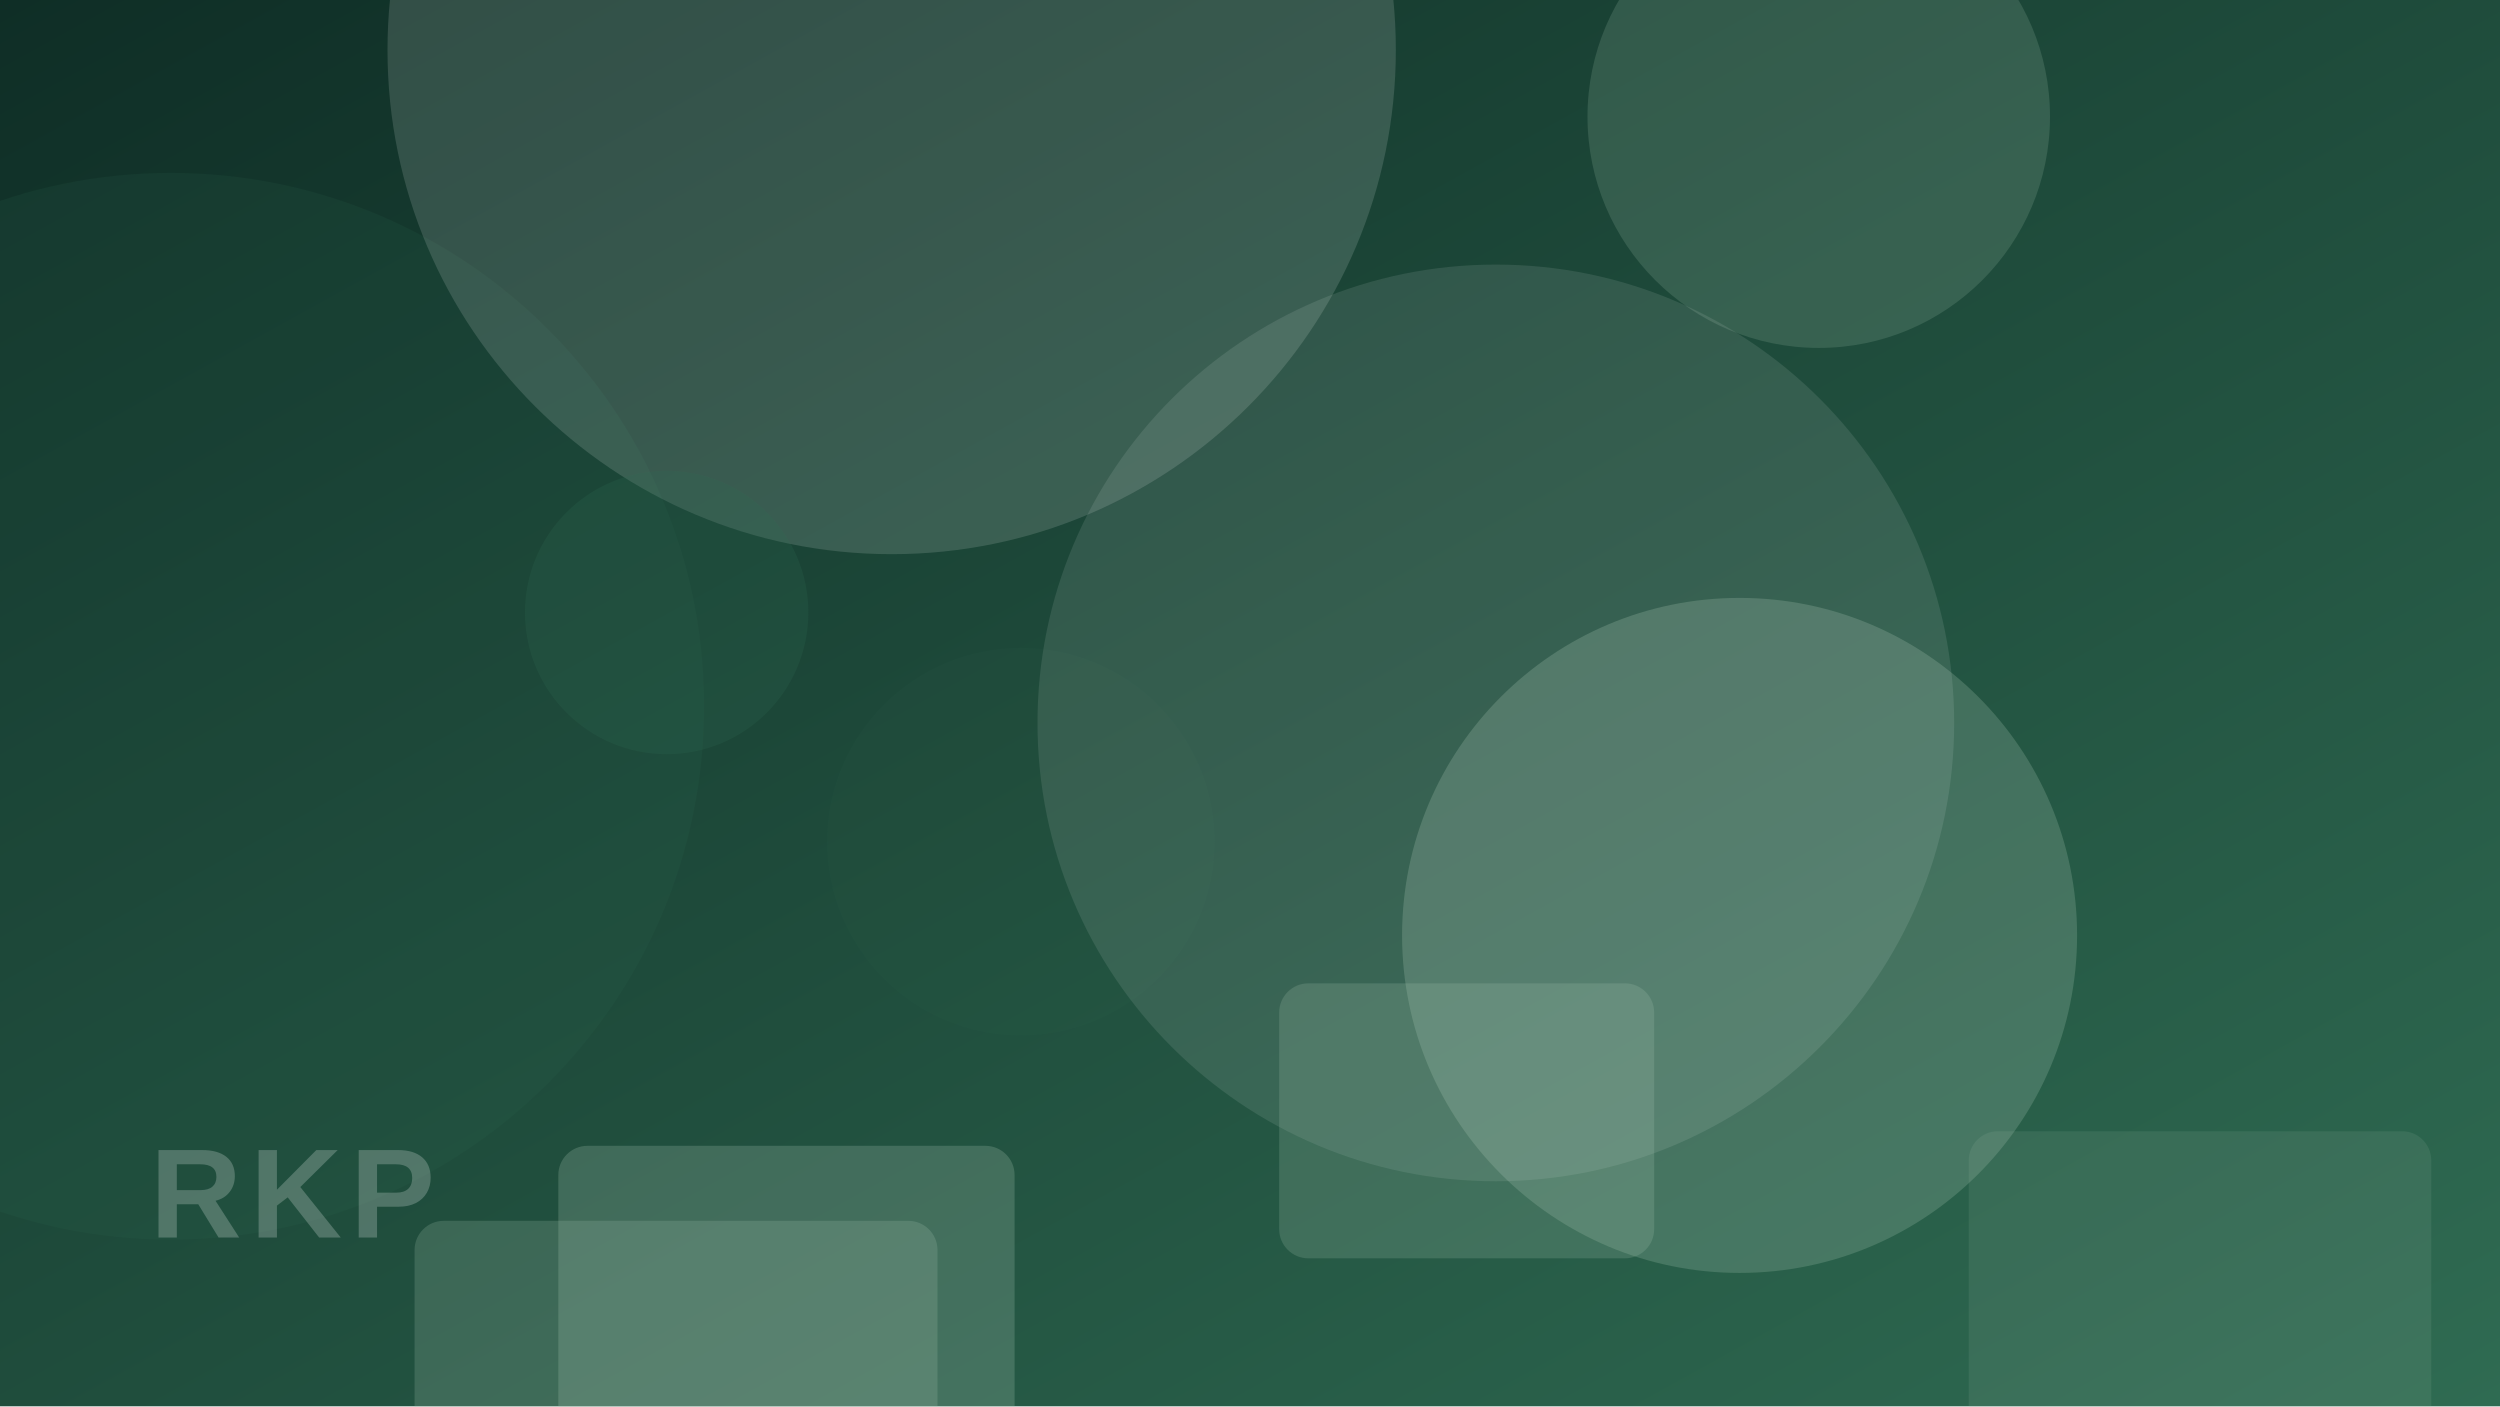
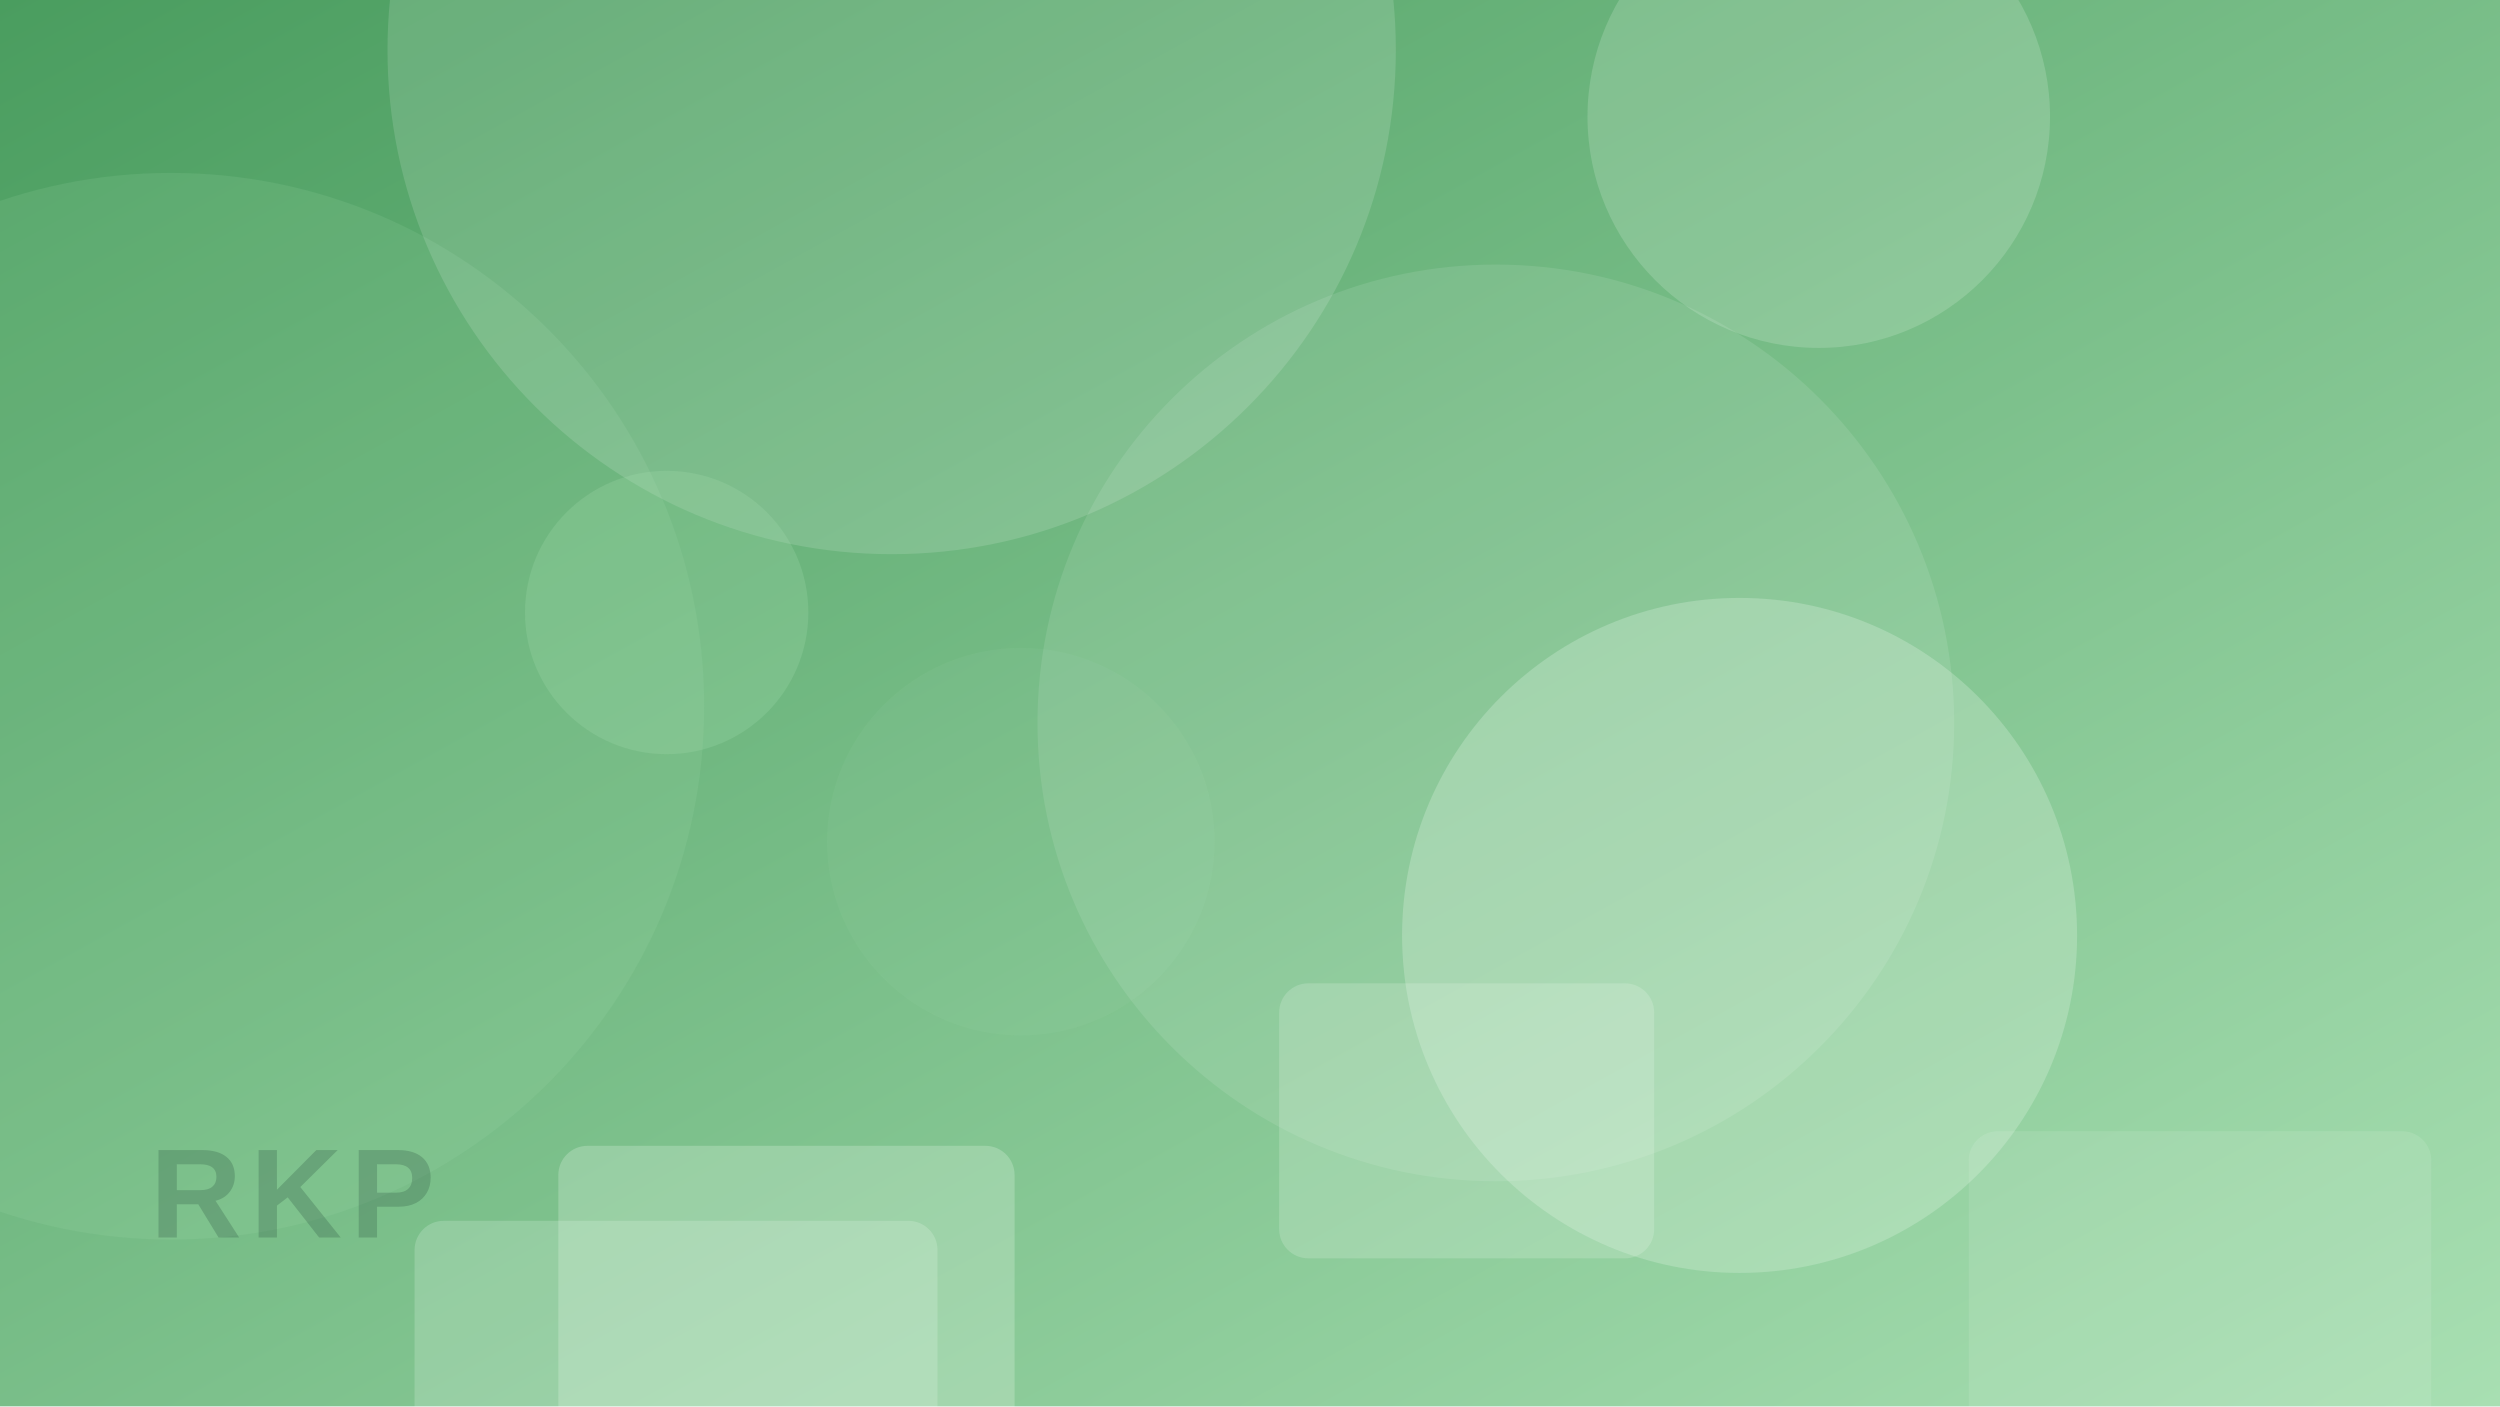
<svg xmlns="http://www.w3.org/2000/svg" viewBox="0 0 1200 675" width="1200" height="675" role="img" aria-label="Rapat Koordinasi Pengurus RW dan Ketua RT">
  <defs>
    <linearGradient id="g" x1="0" y1="0" x2="1" y2="1">
-       <stop offset="0%" stop-color="#0f2e26" />
-       <stop offset="100%" stop-color="#2f6b52" />
+       <stop offset="0%" stop-color="#4a9d5f" />
+       <stop offset="100%" stop-color="#a8dfb2" />
    </linearGradient>
  </defs>
  <rect width="1200" height="675" fill="url(#g)" />
-   <circle cx="82" cy="339" r="256" fill="#2f6b52" opacity="0.13" />
-   <circle cx="835" cy="449" r="162" fill="#a8c6b2" opacity="0.24" />
+   <circle cx="82" cy="339" r="256" fill="#a8dfb2" opacity="0.13" />
+   <circle cx="835" cy="449" r="162" fill="#eefaf0" opacity="0.24" />
  <circle cx="428" cy="24" r="242" fill="#ffffff" opacity="0.14" />
-   <circle cx="490" cy="404" r="93" fill="#2f6b52" opacity="0.08" />
-   <circle cx="873" cy="56" r="111" fill="#a8c6b2" opacity="0.18" />
+   <circle cx="490" cy="404" r="93" fill="#a8dfb2" opacity="0.08" />
+   <circle cx="873" cy="56" r="111" fill="#eefaf0" opacity="0.18" />
  <circle cx="718" cy="347" r="220" fill="#ffffff" opacity="0.10" />
-   <circle cx="320" cy="294" r="68" fill="#2f6b52" opacity="0.22" />
-   <rect x="199" y="586" width="251" height="138" rx="14" fill="#a8c6b2" opacity="0.21" />
-   <rect x="614" y="472" width="180" height="132" rx="14" fill="#a8c6b2" opacity="0.20" />
-   <rect x="268" y="550" width="219" height="164" rx="14" fill="#a8c6b2" opacity="0.24" />
-   <rect x="945" y="543" width="222" height="154" rx="14" fill="#a8c6b2" opacity="0.12" />
-   <text x="72" y="594" font-family="Segoe UI, Arial, sans-serif" font-size="61" font-weight="700" letter-spacing="4" fill="#ffffff" opacity="0.22">RKP</text>
+   <circle cx="320" cy="294" r="68" fill="#a8dfb2" opacity="0.22" />
+   <rect x="199" y="586" width="251" height="138" rx="14" fill="#eefaf0" opacity="0.21" />
+   <rect x="614" y="472" width="180" height="132" rx="14" fill="#eefaf0" opacity="0.20" />
+   <rect x="268" y="550" width="219" height="164" rx="14" fill="#eefaf0" opacity="0.24" />
+   <rect x="945" y="543" width="222" height="154" rx="14" fill="#eefaf0" opacity="0.12" />
+   <text x="72" y="594" font-family="Segoe UI, Arial, sans-serif" font-size="61" font-weight="700" letter-spacing="4" fill="#0f2e26" opacity="0.20">RKP</text>
</svg>
